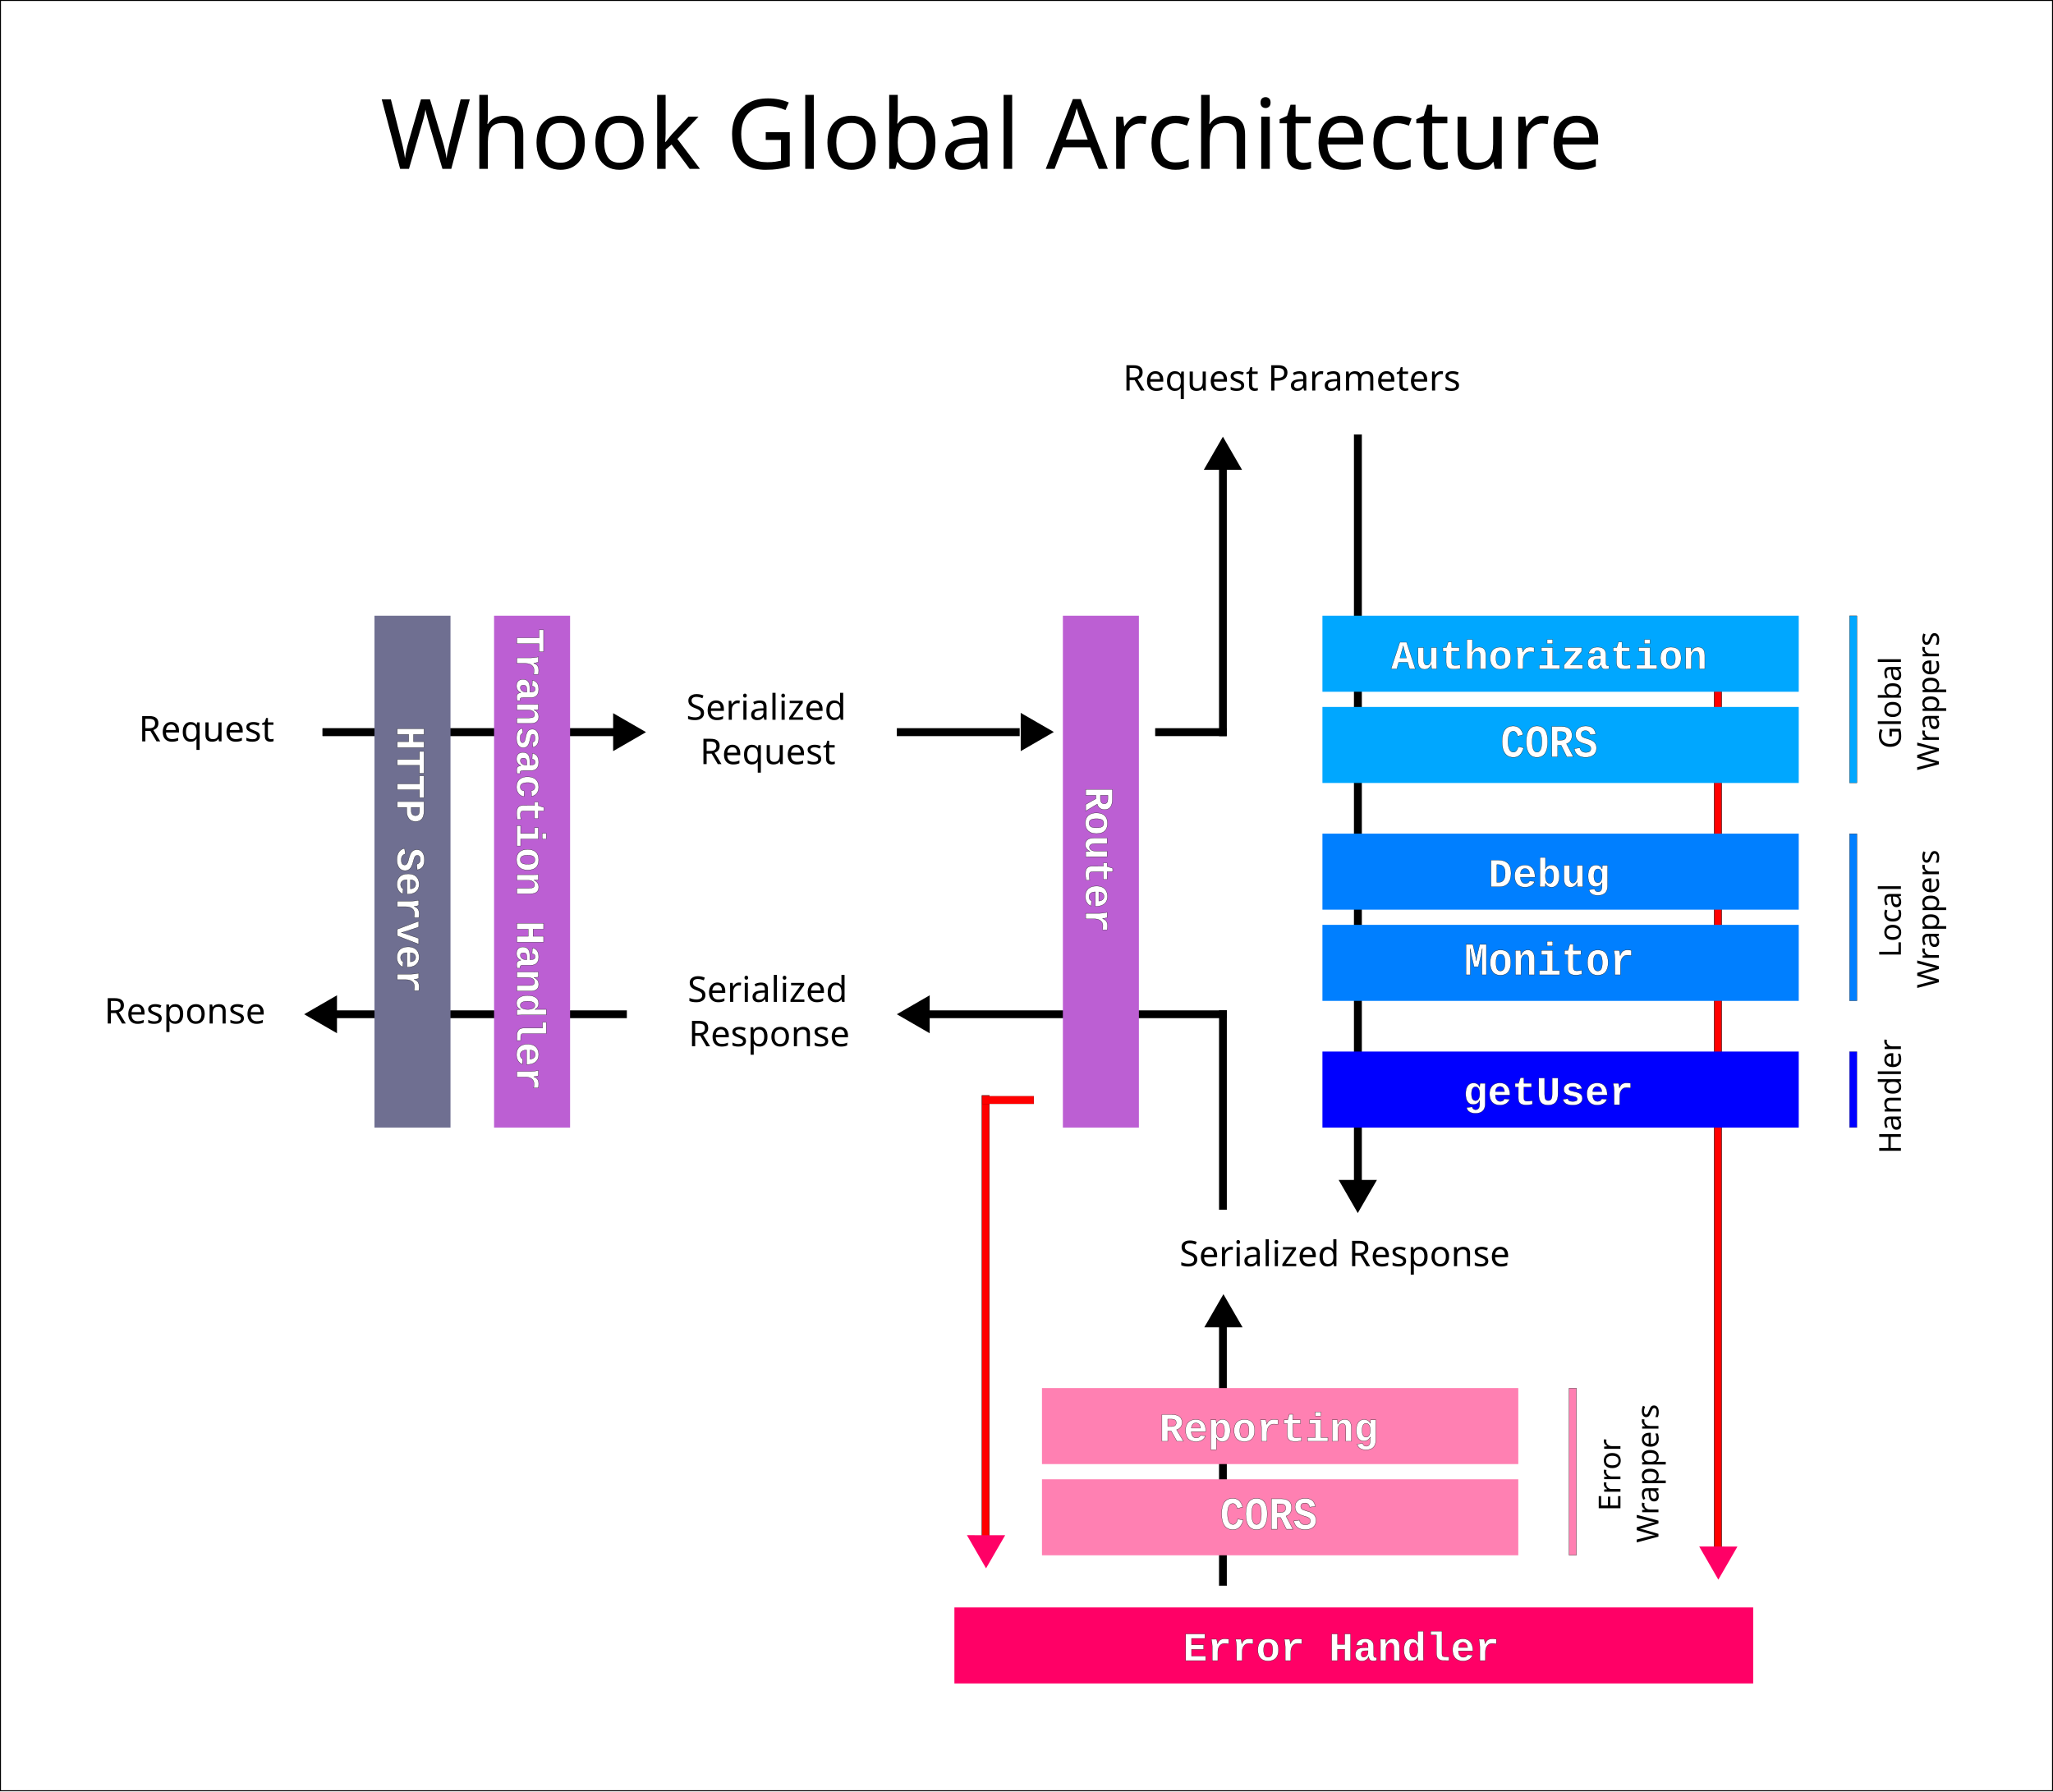
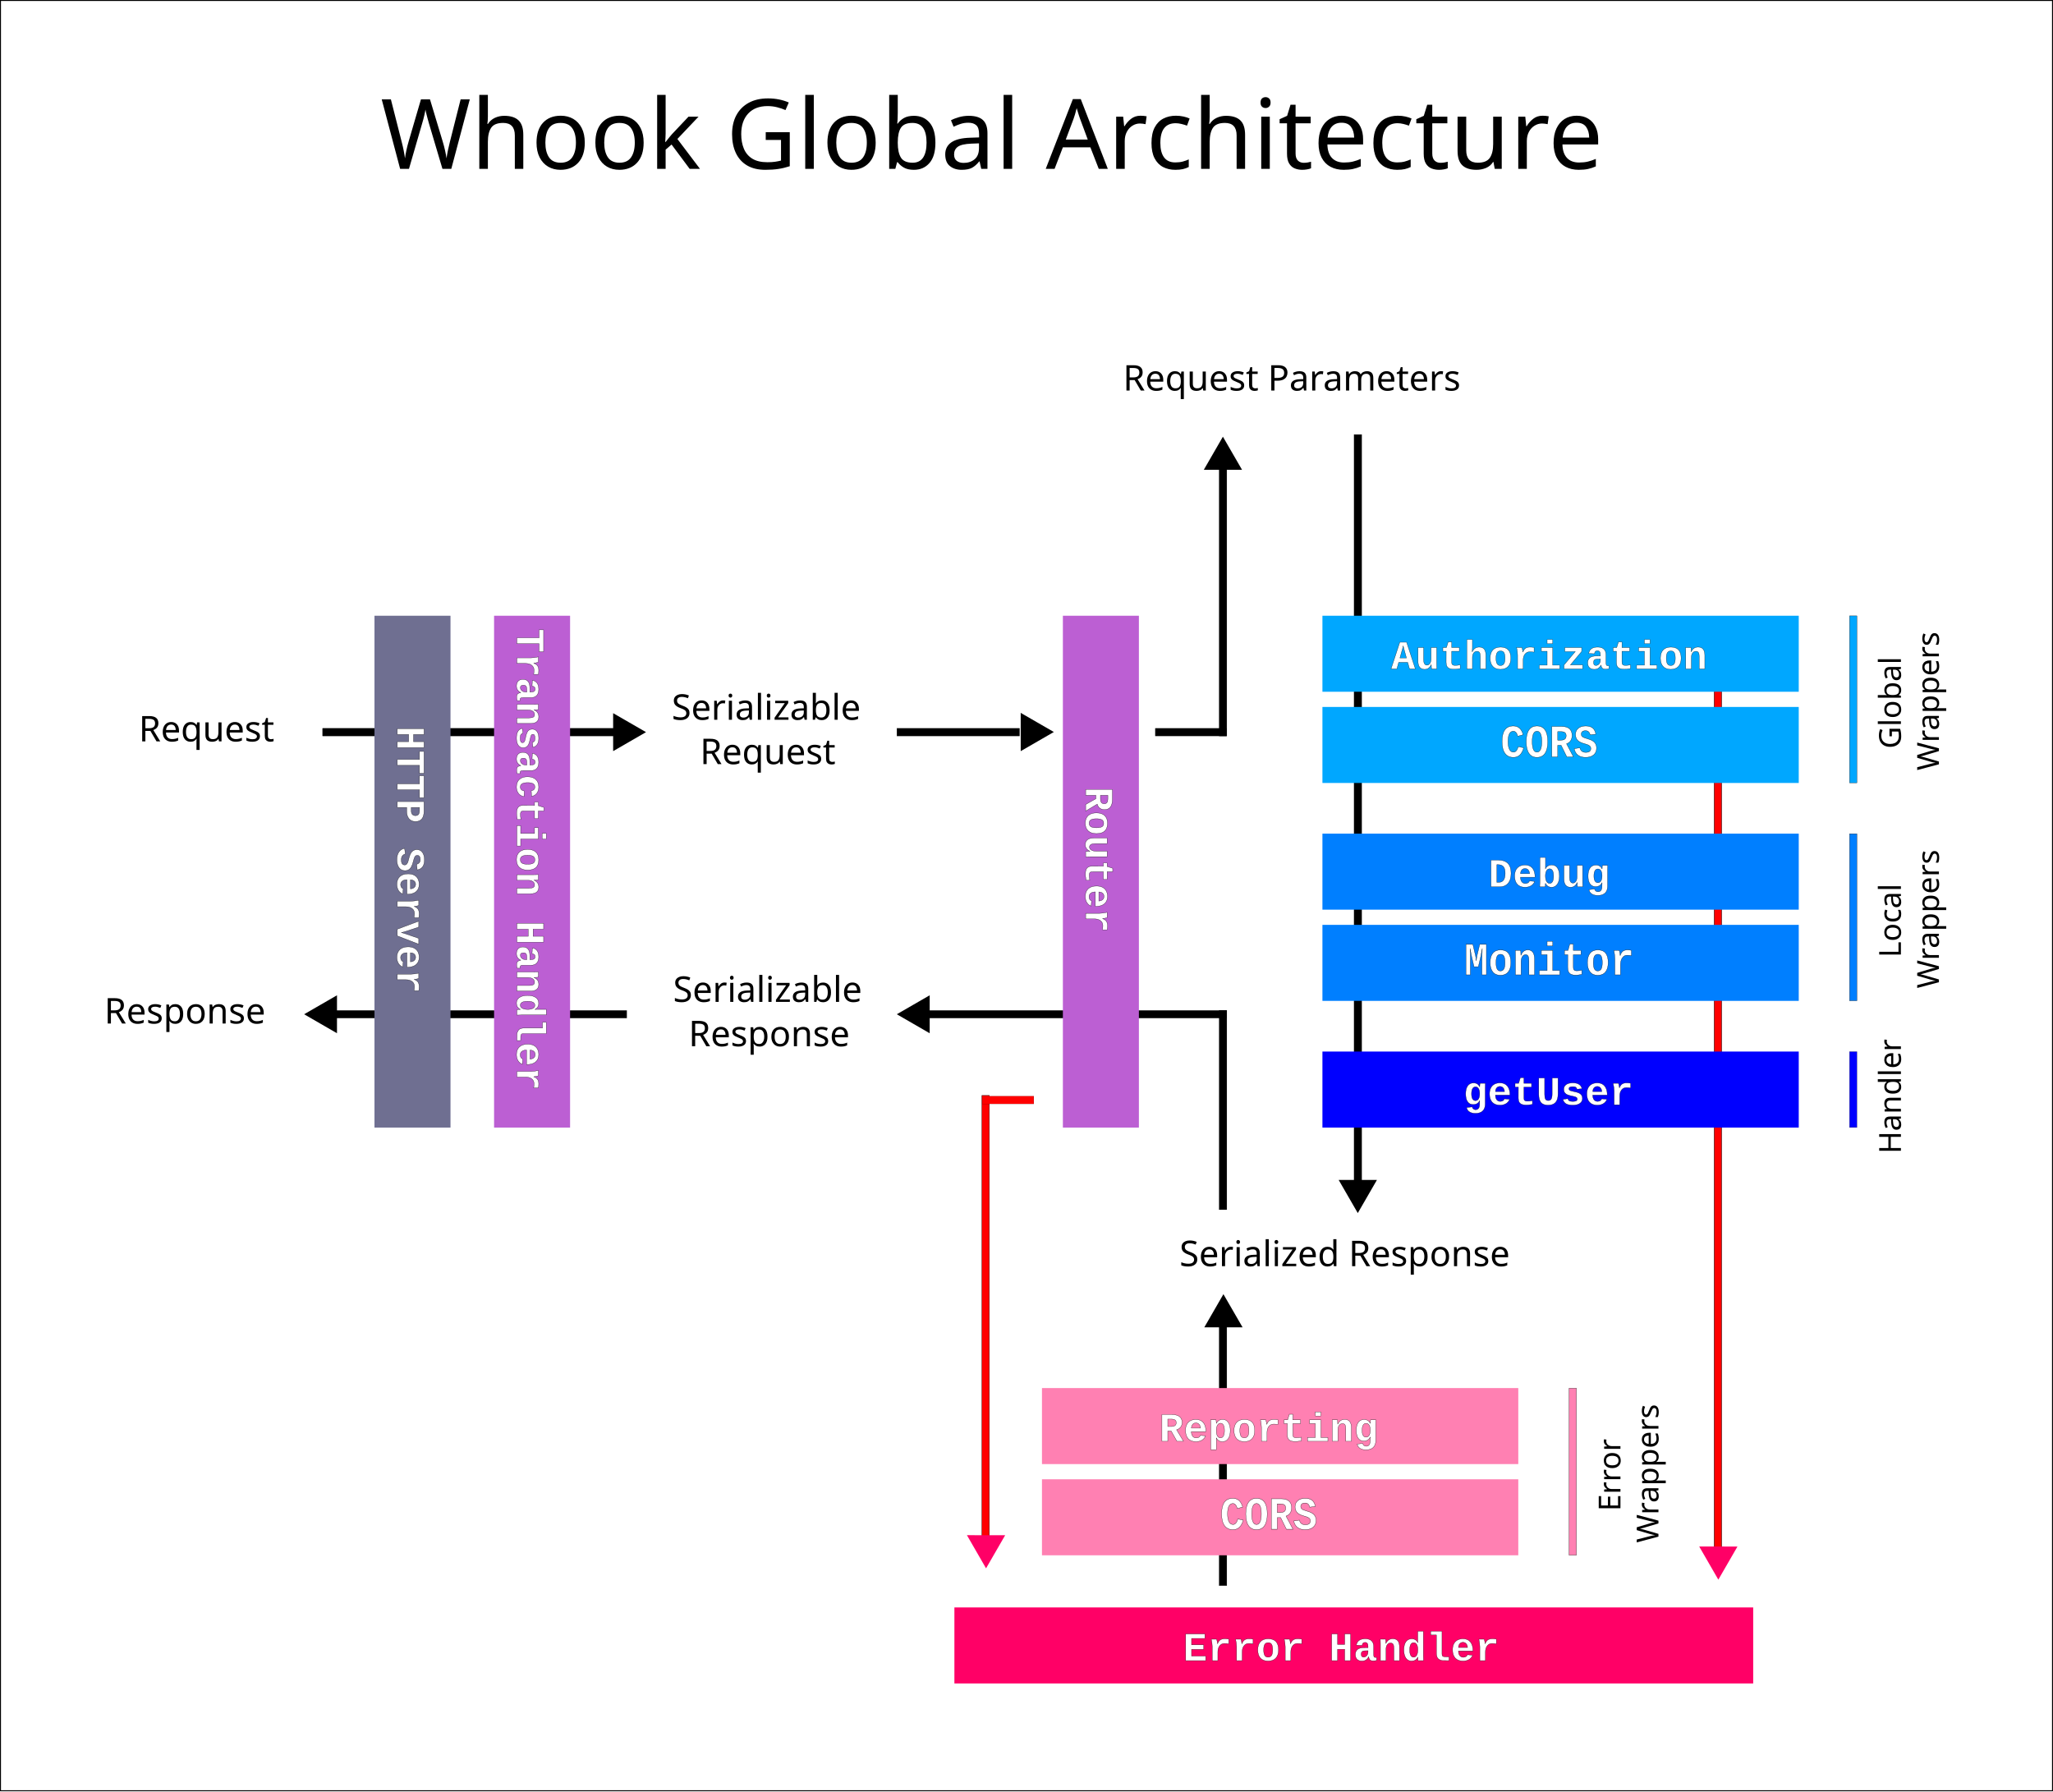
<svg xmlns="http://www.w3.org/2000/svg" width="4051.567" height="3534.665" viewBox="0 0 4051.567 3534.665" id="svg2" version="1.1">
  <defs id="defs4" />
  <g id="layer1" transform="translate(2549.8,1232.693)">
    <rect style="opacity:1;fill:#ffffff;fill-opacity:1;stroke:#000000;stroke-width:1.913;stroke-linejoin:miter;stroke-miterlimit:4;stroke-dasharray:none;stroke-opacity:1" id="rect4400" width="4049.654" height="3532.752" x="-2548.843" y="-1231.737" />
    <rect transform="matrix(0,-1,-1,0,0,0)" style="opacity:1;fill:#000000;fill-opacity:1;stroke:#000000;stroke-width:0.781;stroke-linejoin:miter;stroke-miterlimit:4;stroke-dasharray:none;stroke-opacity:1" id="rect4340" width="1492.441" height="14.719" x="-1117.389" y="-137.307" />
    <rect transform="matrix(0,-1,-1,0,0,0)" style="opacity:1;fill:#ff0000;fill-opacity:1;stroke:#000000;stroke-width:0.845;stroke-linejoin:miter;stroke-miterlimit:4;stroke-dasharray:none;stroke-opacity:1" id="rect4364" width="1754.204" height="14.655" x="-1825.942" y="-847.769" />
    <g id="g4160" transform="translate(-28.57185,620)">
      <rect y="222.362" x="88.572" height="150" width="940" id="rect4144" style="opacity:1;fill:#0000ff;fill-opacity:1;stroke:none;stroke-opacity:1" />
      <text id="text4146" y="327.332" x="559.699" style="font-style:normal;font-variant:normal;font-weight:bold;font-stretch:normal;line-height:0%;font-family:'Liberation Mono';-inkscape-font-specification:'Liberation Mono Bold';text-align:center;letter-spacing:0px;word-spacing:0px;text-anchor:middle;fill:#ffffff;fill-opacity:1;stroke:#000000;stroke-width:0.5;stroke-linecap:butt;stroke-linejoin:miter;stroke-miterlimit:4;stroke-dasharray:none;stroke-opacity:1" xml:space="preserve">
        <tspan id="tspan4150" y="327.332" x="559.699" style="font-size:80px;line-height:1.25">getUser</tspan>
      </text>
    </g>
    <g id="g4165" transform="translate(-28.57143,21.99999)">
      <rect style="opacity:1;fill:#007fff;fill-opacity:1;stroke:none;stroke-opacity:1" id="rect4154" width="940" height="150" x="88.571" y="390.362" />
      <text xml:space="preserve" style="font-style:normal;font-variant:normal;font-weight:bold;font-stretch:normal;line-height:0%;font-family:'Liberation Mono';-inkscape-font-specification:'Liberation Mono Bold';text-align:center;letter-spacing:0px;word-spacing:0px;text-anchor:middle;fill:#ffffff;fill-opacity:1;stroke:#000000;stroke-width:0.5;stroke-linecap:butt;stroke-linejoin:miter;stroke-miterlimit:4;stroke-dasharray:none;stroke-opacity:1" x="561.193" y="495.332" id="text4156">
        <tspan x="561.193" y="495.332" id="tspan4158" style="font-size:80px;line-height:1.25">Debug</tspan>
      </text>
    </g>
    <g id="g4170" transform="matrix(1,0,0,1.141304,-28.57143,125.6445)">
      <rect y="408.934" x="88.571" height="131.429" width="940" id="rect4172" style="opacity:1;fill:#007fff;fill-opacity:1;stroke:none;stroke-opacity:1" />
      <text id="text4174" y="495.332" x="561.193" style="font-style:normal;font-variant:normal;font-weight:bold;font-stretch:normal;line-height:0%;font-family:'Liberation Mono';-inkscape-font-specification:'Liberation Mono Bold';text-align:center;letter-spacing:0px;word-spacing:0px;text-anchor:middle;fill:#ffffff;fill-opacity:1;stroke:#000000;stroke-width:0.5;stroke-linecap:butt;stroke-linejoin:miter;stroke-miterlimit:4;stroke-dasharray:none;stroke-opacity:1" xml:space="preserve">
        <tspan id="tspan4176" y="495.332" x="561.193" style="font-size:80px;line-height:1.25">Monitor</tspan>
      </text>
    </g>
    <rect style="opacity:1;fill:#007fff;fill-opacity:1;stroke:#000000;stroke-width:0.532;stroke-linejoin:miter;stroke-miterlimit:4;stroke-dasharray:none;stroke-opacity:1" id="rect4178" width="14.468" height="329.468" x="1100.266" y="412.628" />
    <text xml:space="preserve" style="font-style:normal;font-weight:normal;line-height:0%;font-family:sans-serif;text-align:center;letter-spacing:0px;word-spacing:0px;text-anchor:middle;fill:#000000;fill-opacity:1;stroke:none;stroke-width:1px;stroke-linecap:butt;stroke-linejoin:miter;stroke-opacity:1" x="-573.01" y="1201.617" id="text4180" transform="rotate(-90)">
      <tspan x="-573.01" y="1201.617" id="tspan4184" style="font-size:60px;line-height:1.25">Local</tspan>
      <tspan x="-573.01" y="1276.617" id="tspan4188" style="font-size:60px;line-height:1.25">Wrappers</tspan>
    </text>
    <g transform="translate(-28.57143,-408)" id="g4190">
      <rect y="390.362" x="88.571" height="150" width="940" id="rect4192" style="opacity:1;fill:#00a7ff;fill-opacity:1;stroke:none;stroke-opacity:1" />
      <text id="text4194" y="495.332" x="561.193" style="font-style:normal;font-variant:normal;font-weight:bold;font-stretch:normal;line-height:0%;font-family:'Liberation Mono';-inkscape-font-specification:'Liberation Mono Bold';text-align:center;letter-spacing:0px;word-spacing:0px;text-anchor:middle;fill:#ffffff;fill-opacity:1;stroke:#000000;stroke-width:0.5;stroke-linecap:butt;stroke-linejoin:miter;stroke-miterlimit:4;stroke-dasharray:none;stroke-opacity:1" xml:space="preserve">
        <tspan id="tspan4196" y="495.332" x="561.193" style="font-size:80px;line-height:1.25">Authorization</tspan>
      </text>
    </g>
    <g transform="matrix(1,0,0,1.141304,-28.57143,-304.3555)" id="g4198">
      <rect style="opacity:1;fill:#00a7ff;fill-opacity:1;stroke:none;stroke-opacity:1" id="rect4200" width="940" height="131.429" x="88.571" y="408.934" />
      <text xml:space="preserve" style="font-style:normal;font-variant:normal;font-weight:bold;font-stretch:normal;line-height:0%;font-family:'Liberation Mono';-inkscape-font-specification:'Liberation Mono Bold';text-align:center;letter-spacing:0px;word-spacing:0px;text-anchor:middle;fill:#ffffff;fill-opacity:1;stroke:#000000;stroke-width:0.5;stroke-linecap:butt;stroke-linejoin:miter;stroke-miterlimit:4;stroke-dasharray:none;stroke-opacity:1" x="561.193" y="495.332" id="text4202">
        <tspan x="561.193" y="495.332" id="tspan4204" style="font-size:80px;line-height:1.25">CORS</tspan>
      </text>
    </g>
    <rect y="-17.372" x="1100.266" height="329.468" width="14.468" id="rect4206" style="opacity:1;fill:#00a7ff;fill-opacity:1;stroke:#000000;stroke-width:0.532;stroke-linejoin:miter;stroke-miterlimit:4;stroke-dasharray:none;stroke-opacity:1" />
    <text transform="rotate(-90)" id="text4208" y="1201.617" x="-143.01" style="font-style:normal;font-weight:normal;line-height:0%;font-family:sans-serif;text-align:center;letter-spacing:0px;word-spacing:0px;text-anchor:middle;fill:#000000;fill-opacity:1;stroke:none;stroke-width:1px;stroke-linecap:butt;stroke-linejoin:miter;stroke-opacity:1" xml:space="preserve">
      <tspan id="tspan4210" y="1201.617" x="-143.01" style="font-size:60px;line-height:1.25">Global</tspan>
      <tspan id="tspan4212" y="1276.617" x="-143.01" style="font-size:60px;line-height:1.25">Wrappers</tspan>
    </text>
    <rect y="842.543" x="1100.18" height="149.639" width="14.639" id="rect4214" style="opacity:1;fill:#0000ff;fill-opacity:1;stroke:#000000;stroke-width:0.361;stroke-linejoin:miter;stroke-miterlimit:4;stroke-dasharray:none;stroke-opacity:1" />
    <text transform="rotate(-90)" id="text4216" y="1201.617" x="-923.01" style="font-style:normal;font-weight:normal;line-height:0%;font-family:sans-serif;text-align:center;letter-spacing:0px;word-spacing:0px;text-anchor:middle;fill:#000000;fill-opacity:1;stroke:none;stroke-width:1px;stroke-linecap:butt;stroke-linejoin:miter;stroke-opacity:1" xml:space="preserve">
      <tspan id="tspan4220" y="1201.617" x="-923.01" style="font-size:60px;line-height:1.25">Handler</tspan>
    </text>
    <rect style="opacity:1;fill:#000000;fill-opacity:1;stroke:#000000;stroke-width:0.5;stroke-linejoin:miter;stroke-miterlimit:4;stroke-dasharray:none;stroke-opacity:1" id="rect4242" width="600" height="15" x="-1913.087" y="204.585" />
    <rect y="761.289" x="-1913.087" height="15" width="600" id="rect4265" style="opacity:1;fill:#000000;fill-opacity:1;stroke:#000000;stroke-width:0.5;stroke-linejoin:miter;stroke-miterlimit:4;stroke-dasharray:none;stroke-opacity:1" />
    <g id="g4226" transform="rotate(90,-464.0902,-570.2994)">
      <rect style="opacity:1;fill:#bc5fd3;fill-opacity:1;stroke:none;stroke-opacity:1" id="rect4228" width="1010" height="150" x="88.571" y="390.362" />
      <text xml:space="preserve" style="font-style:normal;font-variant:normal;font-weight:bold;font-stretch:normal;line-height:0%;font-family:'Liberation Mono';-inkscape-font-specification:'Liberation Mono Bold';text-align:center;letter-spacing:0px;word-spacing:0px;text-anchor:middle;fill:#ffffff;fill-opacity:1;stroke:#000000;stroke-width:0.5;stroke-linecap:butt;stroke-linejoin:miter;stroke-miterlimit:4;stroke-dasharray:none;stroke-opacity:1" x="595.251" y="495.332" id="text4230">
        <tspan x="595.251" y="495.332" id="tspan4232" style="font-size:80px;line-height:1.25">Transaction Handler</tspan>
      </text>
    </g>
    <g transform="rotate(90,-582.0902,-688.2994)" id="g4234">
      <rect y="390.362" x="88.571" height="150" width="1010" id="rect4236" style="opacity:1;fill:#6f6f91;fill-opacity:1;stroke:none;stroke-opacity:1" />
      <text id="text4238" y="495.332" x="595.251" style="font-style:normal;font-variant:normal;font-weight:bold;font-stretch:normal;line-height:0%;font-family:'Liberation Mono';-inkscape-font-specification:'Liberation Mono Bold';text-align:center;letter-spacing:0px;word-spacing:0px;text-anchor:middle;fill:#ffffff;fill-opacity:1;stroke:#000000;stroke-width:0.5;stroke-linecap:butt;stroke-linejoin:miter;stroke-miterlimit:4;stroke-dasharray:none;stroke-opacity:1" xml:space="preserve">
        <tspan id="tspan4240" y="495.332" x="595.251" style="font-size:80px;line-height:1.25">HTTP Server</tspan>
      </text>
    </g>
    <text xml:space="preserve" style="font-style:normal;font-weight:normal;line-height:0%;font-family:sans-serif;letter-spacing:0px;word-spacing:0px;fill:#000000;fill-opacity:1;stroke:none;stroke-width:1px;stroke-linecap:butt;stroke-linejoin:miter;stroke-opacity:1" x="-2276" y="230.32" id="text4261">
      <tspan id="tspan4263" x="-2276" y="230.32" style="font-size:70px;line-height:1.25">Request</tspan>
    </text>
    <text id="text4267" y="787.024" x="-2344" style="font-style:normal;font-weight:normal;line-height:0%;font-family:sans-serif;letter-spacing:0px;word-spacing:0px;fill:#000000;fill-opacity:1;stroke:none;stroke-width:1px;stroke-linecap:butt;stroke-linejoin:miter;stroke-opacity:1" xml:space="preserve">
      <tspan y="787.024" x="-2344" id="tspan4269" style="font-size:70px;line-height:1.25">Response</tspan>
    </text>
    <path style="opacity:1;fill:#000000;fill-opacity:1;stroke:#000000;stroke-width:0.054;stroke-linejoin:miter;stroke-miterlimit:4;stroke-dasharray:none;stroke-opacity:1" id="path4271" d="m 1339.753,249.538 -32.429,-18.737 -32.429,-18.737 32.441,-18.716 32.441,-18.716 -0.012,37.453 z" transform="scale(-1,1)" />
    <path d="m -1884.771,806.242 -32.429,-18.737 -32.429,-18.737 32.441,-18.716 32.441,-18.716 -0.012,37.453 z" id="path4273" style="opacity:1;fill:#000000;fill-opacity:1;stroke:#000000;stroke-width:0.054;stroke-linejoin:miter;stroke-miterlimit:4;stroke-dasharray:none;stroke-opacity:1" />
    <text id="text4294" y="187.646" x="-1026.766" style="font-style:normal;font-weight:normal;line-height:0%;font-family:sans-serif;text-align:center;letter-spacing:0px;word-spacing:0px;text-anchor:middle;fill:#000000;fill-opacity:1;stroke:none;stroke-width:1px;stroke-linecap:butt;stroke-linejoin:miter;stroke-opacity:1" xml:space="preserve">
-       <tspan y="187.646" x="-1026.766" id="tspan4296" style="font-size:70px;line-height:1.25">Serialized</tspan>
+       <tspan y="187.646" x="-1026.766" id="tspan4296" style="font-size:70px;line-height:1.25">Serializable</tspan>
      <tspan y="275.146" x="-1026.766" id="tspan4302" style="font-size:70px;line-height:1.25">Request</tspan>
    </text>
    <text xml:space="preserve" style="font-style:normal;font-weight:normal;line-height:0%;font-family:sans-serif;text-align:center;letter-spacing:0px;word-spacing:0px;text-anchor:middle;fill:#000000;fill-opacity:1;stroke:none;stroke-width:1px;stroke-linecap:butt;stroke-linejoin:miter;stroke-opacity:1" x="-1024.055" y="744.35" id="text4298">
-       <tspan id="tspan4300" x="-1024.055" y="744.35" style="font-size:70px;line-height:1.25">Serialized</tspan>
+       <tspan id="tspan4300" x="-1024.055" y="744.35" style="font-size:70px;line-height:1.25">Serializable</tspan>
      <tspan x="-1024.055" y="831.85" id="tspan4304" style="font-size:70px;line-height:1.25">Response</tspan>
    </text>
    <rect y="761.289" x="-728.037" height="15.001" width="598.668" id="rect4320" style="opacity:1;fill:#000000;fill-opacity:1;stroke:#000000;stroke-width:0.499;stroke-linejoin:miter;stroke-miterlimit:4;stroke-dasharray:none;stroke-opacity:1" />
    <g transform="rotate(90,48.56223,-57.647)" id="g4306">
      <rect y="293.135" x="88.571" height="150" width="1010" id="rect4308" style="opacity:1;fill:#bc5fd3;fill-opacity:1;stroke:none;stroke-opacity:1" />
      <text id="text4310" y="398.104" x="595.251" style="font-style:normal;font-variant:normal;font-weight:bold;font-stretch:normal;line-height:0%;font-family:'Liberation Mono';-inkscape-font-specification:'Liberation Mono Bold';text-align:center;letter-spacing:0px;word-spacing:0px;text-anchor:middle;fill:#ffffff;fill-opacity:1;stroke:#000000;stroke-width:0.5;stroke-linecap:butt;stroke-linejoin:miter;stroke-miterlimit:4;stroke-dasharray:none;stroke-opacity:1" xml:space="preserve">
        <tspan id="tspan4312" y="398.104" x="595.251" style="font-size:80px;line-height:1.25">Router</tspan>
      </text>
    </g>
    <rect y="204.495" x="-779.84" height="15.18" width="242.208" id="rect4314" style="opacity:1;fill:#000000;fill-opacity:1;stroke:#000000;stroke-width:0.32;stroke-linejoin:miter;stroke-miterlimit:4;stroke-dasharray:none;stroke-opacity:1" />
    <path transform="scale(-1,1)" d="m 535.419,249.537 -32.682,-18.883 -32.682,-18.883 32.694,-18.862 32.694,-18.862 -0.012,37.745 z" id="path4316" style="opacity:1;fill:#000000;fill-opacity:1;stroke:#000000;stroke-width:0.055;stroke-linejoin:miter;stroke-miterlimit:4;stroke-dasharray:none;stroke-opacity:1" />
    <rect style="opacity:1;fill:#000000;fill-opacity:1;stroke:#000000;stroke-width:0.244;stroke-linejoin:miter;stroke-miterlimit:4;stroke-dasharray:none;stroke-opacity:1" id="rect4318" width="140.636" height="15.256" x="-269.878" y="204.457" />
    <path style="opacity:1;fill:#000000;fill-opacity:1;stroke:#000000;stroke-width:0.054;stroke-linejoin:miter;stroke-miterlimit:4;stroke-dasharray:none;stroke-opacity:1" id="path4324" d="m -715.087,806.242 -32.429,-18.737 -32.429,-18.737 32.441,-18.716 32.441,-18.716 -0.012,37.453 z" />
    <rect y="128.739" x="-327.393" height="15.022" width="546.989" id="rect4328" style="opacity:1;fill:#000000;fill-opacity:1;stroke:#000000;stroke-width:0.478;stroke-linejoin:miter;stroke-miterlimit:4;stroke-dasharray:none;stroke-opacity:1" transform="rotate(90)" />
    <text xml:space="preserve" style="font-style:normal;font-weight:normal;line-height:0%;font-family:sans-serif;text-align:center;letter-spacing:0px;word-spacing:0px;text-anchor:middle;fill:#000000;fill-opacity:1;stroke:none;stroke-width:1px;stroke-linecap:butt;stroke-linejoin:miter;stroke-opacity:1" x="7.378" y="-462.008" id="text4330">
      <tspan id="tspan4334" x="7.378" y="-462.008" style="font-size:70px;line-height:1.25">Request Parameters</tspan>
    </text>
    <path style="opacity:1;fill:#000000;fill-opacity:1;stroke:#000000;stroke-width:0.055;stroke-linejoin:miter;stroke-miterlimit:4;stroke-dasharray:none;stroke-opacity:1" id="path4338" d="m -120.628,365.136 -32.682,-18.883 -32.682,-18.883 32.694,-18.862 32.694,-18.862 -0.012,37.745 z" transform="matrix(0,1,1,0,-463.7916,-184.9761)" />
    <path transform="rotate(-90,388.7652,586.3588)" d="m -120.628,365.136 -32.682,-18.883 -32.682,-18.883 32.694,-18.862 32.694,-18.862 -0.012,37.745 z" id="path4342" style="opacity:1;fill:#000000;fill-opacity:1;stroke:#000000;stroke-width:0.055;stroke-linejoin:miter;stroke-miterlimit:4;stroke-dasharray:none;stroke-opacity:1" />
    <text id="text4344" y="1265.842" x="111.735" style="font-style:normal;font-weight:normal;line-height:0%;font-family:sans-serif;text-align:center;letter-spacing:0px;word-spacing:0px;text-anchor:middle;fill:#000000;fill-opacity:1;stroke:none;stroke-width:1px;stroke-linecap:butt;stroke-linejoin:miter;stroke-opacity:1" xml:space="preserve">
      <tspan id="tspan4348" y="1265.842" x="111.735" style="font-size:70px;line-height:1.25">Serialized Response</tspan>
    </text>
    <rect transform="matrix(0,-1,-1,0,0,0)" style="opacity:1;fill:#000000;fill-opacity:1;stroke:#000000;stroke-width:0.406;stroke-linejoin:miter;stroke-miterlimit:4;stroke-dasharray:none;stroke-opacity:1" id="rect4352" width="393.463" height="15.094" x="-1154.41" y="128.703" />
    <g transform="translate(-1333.814,1438.516)" id="g4354">
      <rect style="opacity:1;fill:#ff0066;fill-opacity:1;stroke:none;stroke-opacity:1" id="rect4356" width="1576.396" height="150" x="667.515" y="500.786" />
      <text xml:space="preserve" style="font-style:normal;font-variant:normal;font-weight:bold;font-stretch:normal;line-height:0%;font-family:'Liberation Mono';-inkscape-font-specification:'Liberation Mono Bold';text-align:center;letter-spacing:0px;word-spacing:0px;text-anchor:middle;fill:#ffffff;fill-opacity:1;stroke:#000000;stroke-width:0.5;stroke-linecap:butt;stroke-linejoin:miter;stroke-miterlimit:4;stroke-dasharray:none;stroke-opacity:1" x="1455.909" y="605.755" id="text4358">
        <tspan x="1455.909" y="605.755" id="tspan4360" style="font-size:80px;line-height:1.25">Error Handler</tspan>
      </text>
    </g>
    <rect y="597.265" x="-1839.316" height="14.886" width="910.327" id="rect4362" style="opacity:1;fill:#ff0000;fill-opacity:1;stroke:#000000;stroke-width:0.614;stroke-linejoin:miter;stroke-miterlimit:4;stroke-dasharray:none;stroke-opacity:1" transform="matrix(0,-1,-1,0,0,0)" />
    <rect y="128.735" x="1366.98" height="15.03" width="529.319" id="rect4366" style="opacity:1;fill:#000000;fill-opacity:1;stroke:#000000;stroke-width:0.47;stroke-linejoin:miter;stroke-miterlimit:4;stroke-dasharray:none;stroke-opacity:1" transform="rotate(90)" />
    <path style="opacity:1;fill:#000000;fill-opacity:1;stroke:#000000;stroke-width:0.055;stroke-linejoin:miter;stroke-miterlimit:4;stroke-dasharray:none;stroke-opacity:1" id="path4368" d="m -120.628,365.136 -32.682,-18.883 -32.682,-18.883 32.694,-18.862 32.694,-18.862 -0.012,37.745 z" transform="matrix(0,1,1,0,-462.7586,1507.137)" />
    <path transform="rotate(-90,372.4585,1303.675)" d="m -120.628,365.136 -32.682,-18.883 -32.682,-18.883 32.694,-18.862 32.694,-18.862 -0.012,37.745 z" id="path4370" style="opacity:1;fill:#ff0066;fill-opacity:1;stroke:#000000;stroke-width:0.055;stroke-linejoin:miter;stroke-miterlimit:4;stroke-dasharray:none;stroke-opacity:1" />
    <path style="opacity:1;fill:#ff0066;fill-opacity:1;stroke:#000000;stroke-width:0.055;stroke-linejoin:miter;stroke-miterlimit:4;stroke-dasharray:none;stroke-opacity:1" id="path4372" d="m -120.628,365.136 -32.682,-18.883 -32.682,-18.883 32.694,-18.862 32.694,-18.862 -0.012,37.745 z" transform="rotate(-90,1106.212,592.2792)" />
    <g id="g4374" transform="translate(-582.0627,1116.054)">
      <rect style="opacity:1;fill:#ff80b2;fill-opacity:1;stroke:none;stroke-opacity:1" id="rect4376" width="940" height="150" x="88.571" y="390.362" />
      <text xml:space="preserve" style="font-style:normal;font-variant:normal;font-weight:bold;font-stretch:normal;line-height:0%;font-family:'Liberation Mono';-inkscape-font-specification:'Liberation Mono Bold';text-align:center;letter-spacing:0px;word-spacing:0px;text-anchor:middle;fill:#ffffff;fill-opacity:1;stroke:#000000;stroke-width:0.5;stroke-linecap:butt;stroke-linejoin:miter;stroke-miterlimit:4;stroke-dasharray:none;stroke-opacity:1" x="561.193" y="495.332" id="text4378">
        <tspan x="561.193" y="495.332" id="tspan4380" style="font-size:80px;line-height:1.25">Reporting</tspan>
      </text>
    </g>
    <g id="g4382" transform="matrix(1,0,0,1.141304,-582.0627,1219.699)">
      <rect y="408.934" x="88.571" height="131.429" width="940" id="rect4384" style="opacity:1;fill:#ff80b2;fill-opacity:1;stroke:none;stroke-opacity:1" />
      <text id="text4386" y="495.332" x="561.193" style="font-style:normal;font-variant:normal;font-weight:bold;font-stretch:normal;line-height:0%;font-family:'Liberation Mono';-inkscape-font-specification:'Liberation Mono Bold';text-align:center;letter-spacing:0px;word-spacing:0px;text-anchor:middle;fill:#ffffff;fill-opacity:1;stroke:#000000;stroke-width:0.5;stroke-linecap:butt;stroke-linejoin:miter;stroke-miterlimit:4;stroke-dasharray:none;stroke-opacity:1" xml:space="preserve">
        <tspan id="tspan4388" y="495.332" x="561.193" style="font-size:80px;line-height:1.25">CORS</tspan>
      </text>
    </g>
    <rect style="opacity:1;fill:#ff80b2;fill-opacity:1;stroke:#000000;stroke-width:0.532;stroke-linejoin:miter;stroke-miterlimit:4;stroke-dasharray:none;stroke-opacity:1" id="rect4390" width="14.468" height="329.468" x="546.775" y="1506.683" />
    <text xml:space="preserve" style="font-style:normal;font-weight:normal;line-height:0%;font-family:sans-serif;text-align:center;letter-spacing:0px;word-spacing:0px;text-anchor:middle;fill:#000000;fill-opacity:1;stroke:none;stroke-width:1px;stroke-linecap:butt;stroke-linejoin:miter;stroke-opacity:1" x="-1667.065" y="648.126" id="text4392" transform="rotate(-90)">
      <tspan x="-1667.065" y="648.126" id="tspan4394" style="font-size:60px;line-height:1.25">Error</tspan>
      <tspan x="-1667.065" y="723.126" id="tspan4396" style="font-size:60px;line-height:1.25">Wrappers</tspan>
    </text>
    <rect transform="scale(1,-1)" style="opacity:1;fill:#ff0000;fill-opacity:1;stroke:#000000;stroke-width:0.208;stroke-linejoin:miter;stroke-miterlimit:4;stroke-dasharray:none;stroke-opacity:1" id="rect4398" width="101.979" height="15.292" x="-611.504" y="-945.616" />
    <text id="text104" y="-899.508" x="-467.622" style="font-style:normal;font-weight:normal;font-size:192px;line-height:0%;font-family:sans-serif;text-align:center;letter-spacing:0px;word-spacing:0px;text-anchor:middle;fill:#000000;fill-opacity:1;stroke:none;stroke-width:1px;stroke-linecap:butt;stroke-linejoin:miter;stroke-opacity:1" xml:space="preserve">
      <tspan style="font-size:192px;line-height:1.25" y="-899.508" x="-467.622" id="tspan102">Whook Global Architecture</tspan>
    </text>
  </g>
</svg>
